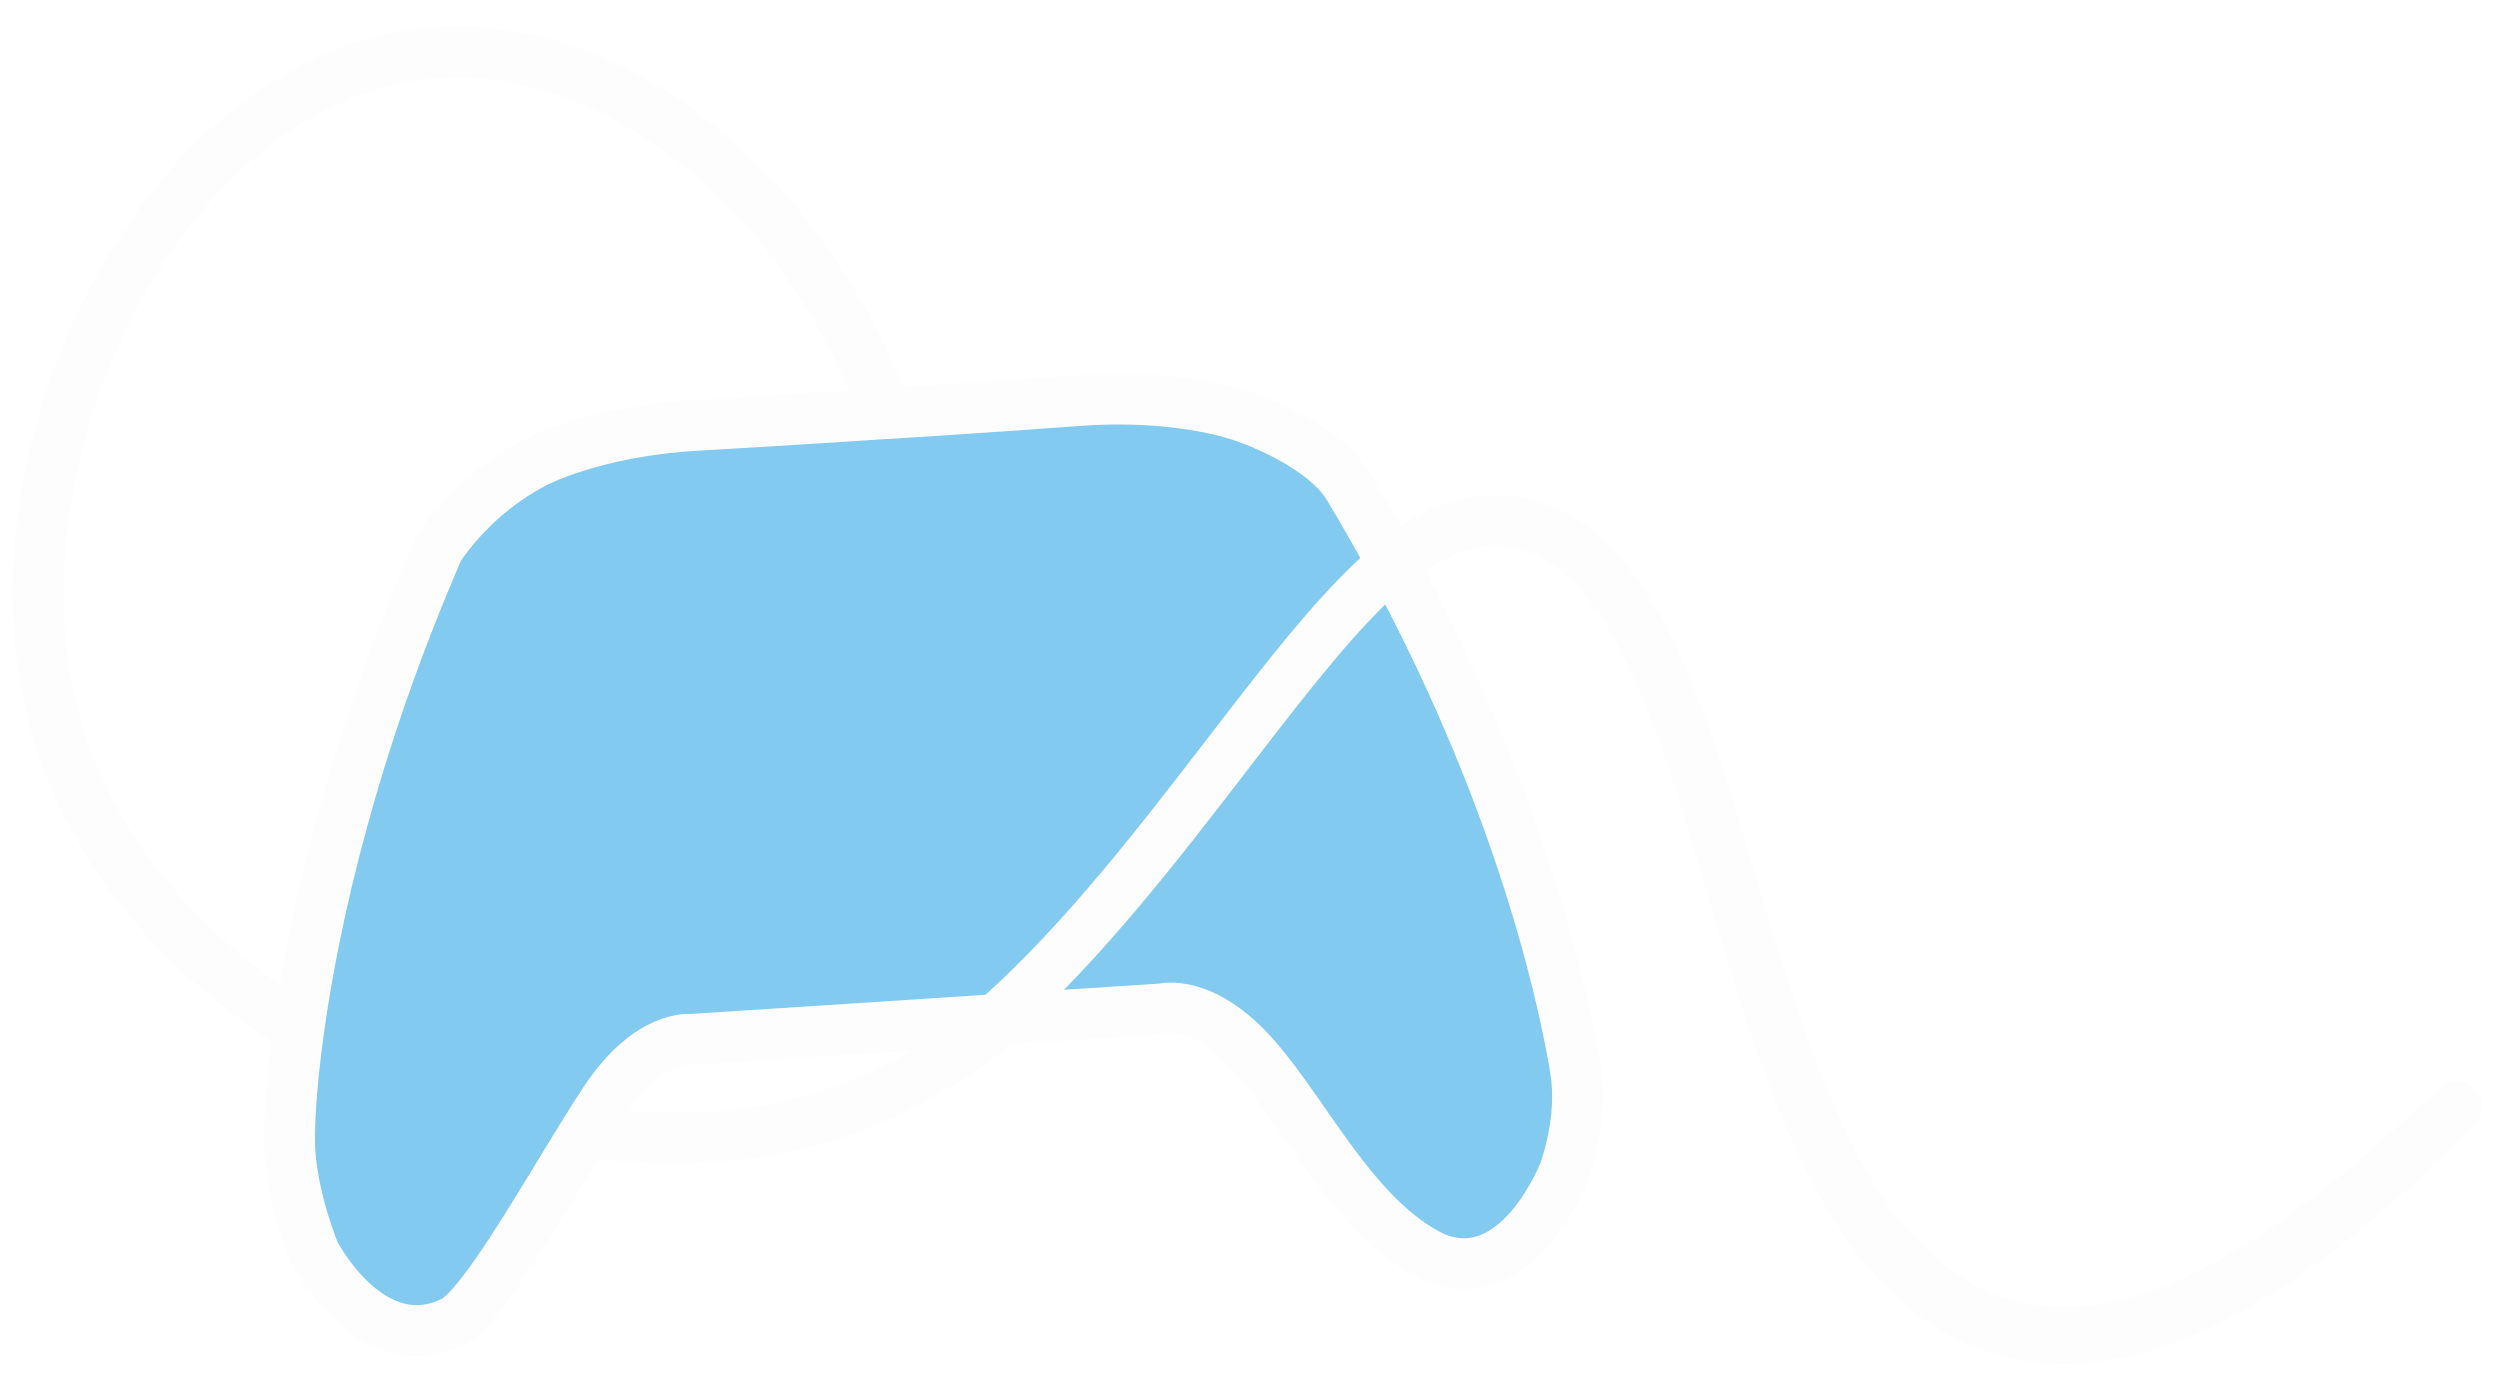
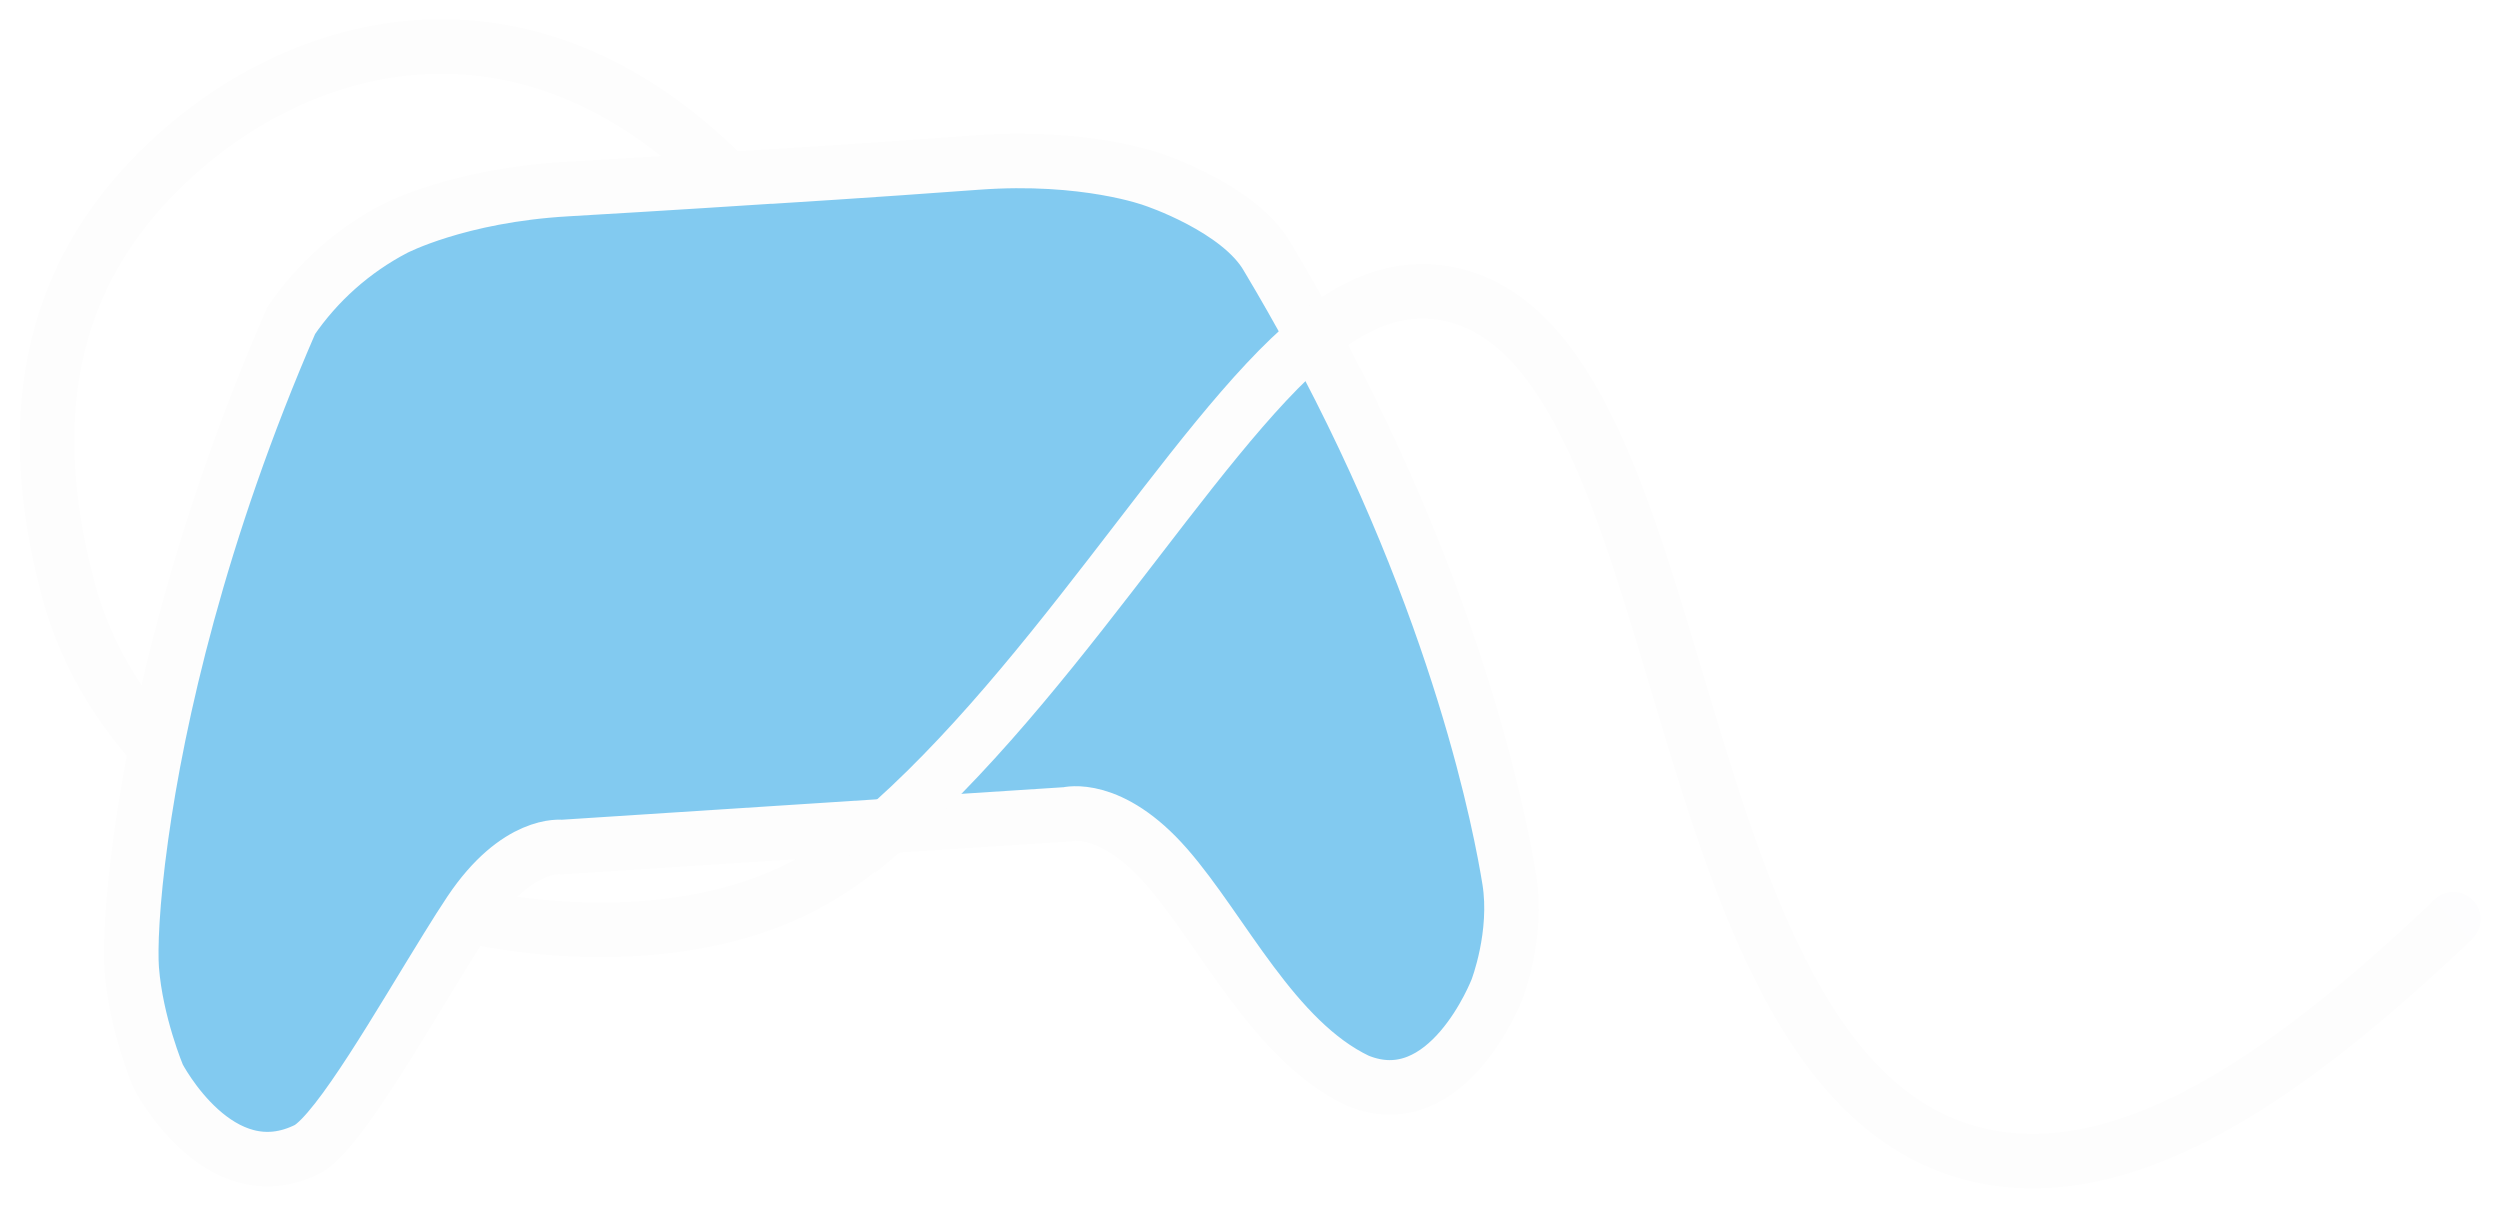
- <svg xmlns="http://www.w3.org/2000/svg" id="Calque_2" data-name="Calque 2" viewBox="0 0 638.56 354">
+ <svg xmlns="http://www.w3.org/2000/svg" id="Calque_2" data-name="Calque 2" viewBox="0 0 595.89 287.11">
  <defs>
-     <style>.cls-1{fill:none;}.cls-1,.cls-2{stroke:#fdfdfd;stroke-miterlimit:10;stroke-width:13px;}.cls-2{fill:#82caf0;}.cls-3{fill:#fdfdfe;}</style>
+     <style>.cls-1{fill:#fdfdfe;}.cls-2{fill:none;}.cls-2,.cls-3{stroke:#fdfdfd;stroke-miterlimit:10;stroke-width:13px;}.cls-3{fill:#82caf0;}</style>
  </defs>
-   <path class="cls-1" d="M229.56,115.09C210.11,53,161.3,12.05,114.71,13.3,45.83,15.14-2.64,108.86,12.53,178.47,29.43,256,124.78,299.89,193.84,289.1,299.41,272.61,330.74,123,387.44,133.53c60.61,11.28,49.44,185.17,124.45,206.27,38,10.7,80.78-21.86,115.42-57" />
-   <path class="cls-2" d="M402.43,273.29c-1.9-11.72-11.49-64.11-46.77-129.31-3.36-6.24-7-12.62-10.85-19.07-6.67-11.77-27.28-18.53-27.28-18.53s-16-6-42-4.08-48.83,3.33-48.83,3.33l-.39,0c-3.12.21-24.48,1.62-48.47,3-26,1.48-41.13,9.47-41.13,9.47A68,68,0,0,0,112.06,140c-22,50.6-31.8,94.51-35.75,122.93-2.23,15.93-2.6,27-2.24,31.65,1,13,6.28,25.5,6.28,25.5s14.52,28.1,35.76,17.32c7.42-4.34,22-30,33.16-48,1.93-3.11,3.76-6,5.42-8.48C166,264,176.62,265.49,176.62,265.49l55.87-3.62,4.32-.29,4.31-.28,14.18-.92L297,257.69s10.37-2.82,23.73,12.48,25.58,41.49,45.55,51c21.48,8.85,33.23-21.79,33.23-21.79S404.55,286.36,402.43,273.29Z" />
-   <path class="cls-1" d="M627.31,282.84c-35.84,34-77.5,66.09-115.53,55.38-75-21.1-63.73-193.41-124.34-204.69-11.37-2.11-21.68,2.14-31.78,10.45-28.93,23.8-64.09,86.93-108.43,122.5" />
-   <circle class="cls-3" cx="627.47" cy="282.63" r="6.47" />
+   <circle class="cls-1" cx="584.78" cy="219.09" r="6.49" />
+   <path class="cls-2" d="M186.79,58.2c-49.07-64-106.68-53-141.23-24.42S5.38,99.11,16.12,140c18.4,70,117.86,96.68,170.67,73.44a80.71,80.71,0,0,0,17.78-10.78" />
+   <path class="cls-3" d="M359.76,209.73c-1.9-11.72-11.49-64.1-46.76-129.3q-5.06-9.37-10.86-19.08c-6.67-11.76-27.27-18.53-27.27-18.53s-16.06-6-42-4.08S184,42.07,184,42.07l-.4,0c-3.12.2-24.47,1.61-48.47,3-26,1.49-41.12,9.47-41.12,9.47A68,68,0,0,0,69.4,76.43c-22,50.6-31.81,94.5-35.76,122.92-2.23,15.94-2.59,27-2.24,31.66,1,13,6.28,25.5,6.28,25.5S52.2,284.6,73.44,273.83c7.42-4.35,22-30,33.17-48,1.92-3.12,3.75-6,5.41-8.49,11.29-16.9,21.93-15.44,21.93-15.44l55.87-3.62,4.32-.28,4.31-.28,14.19-.92,41.68-2.7s10.37-2.81,23.74,12.48,25.57,41.5,45.54,51c21.48,8.85,33.23-21.8,33.23-21.8S361.88,222.8,359.76,209.73Z" />
+   <path class="cls-2" d="M584.64,219.28c-35.84,34-77.5,66.09-115.53,55.39-75-21.1-63.73-193.41-124.34-204.7-11.36-2.11-21.68,2.15-31.77,10.46-28.94,23.79-64.1,86.92-108.43,122.5" />
</svg>
